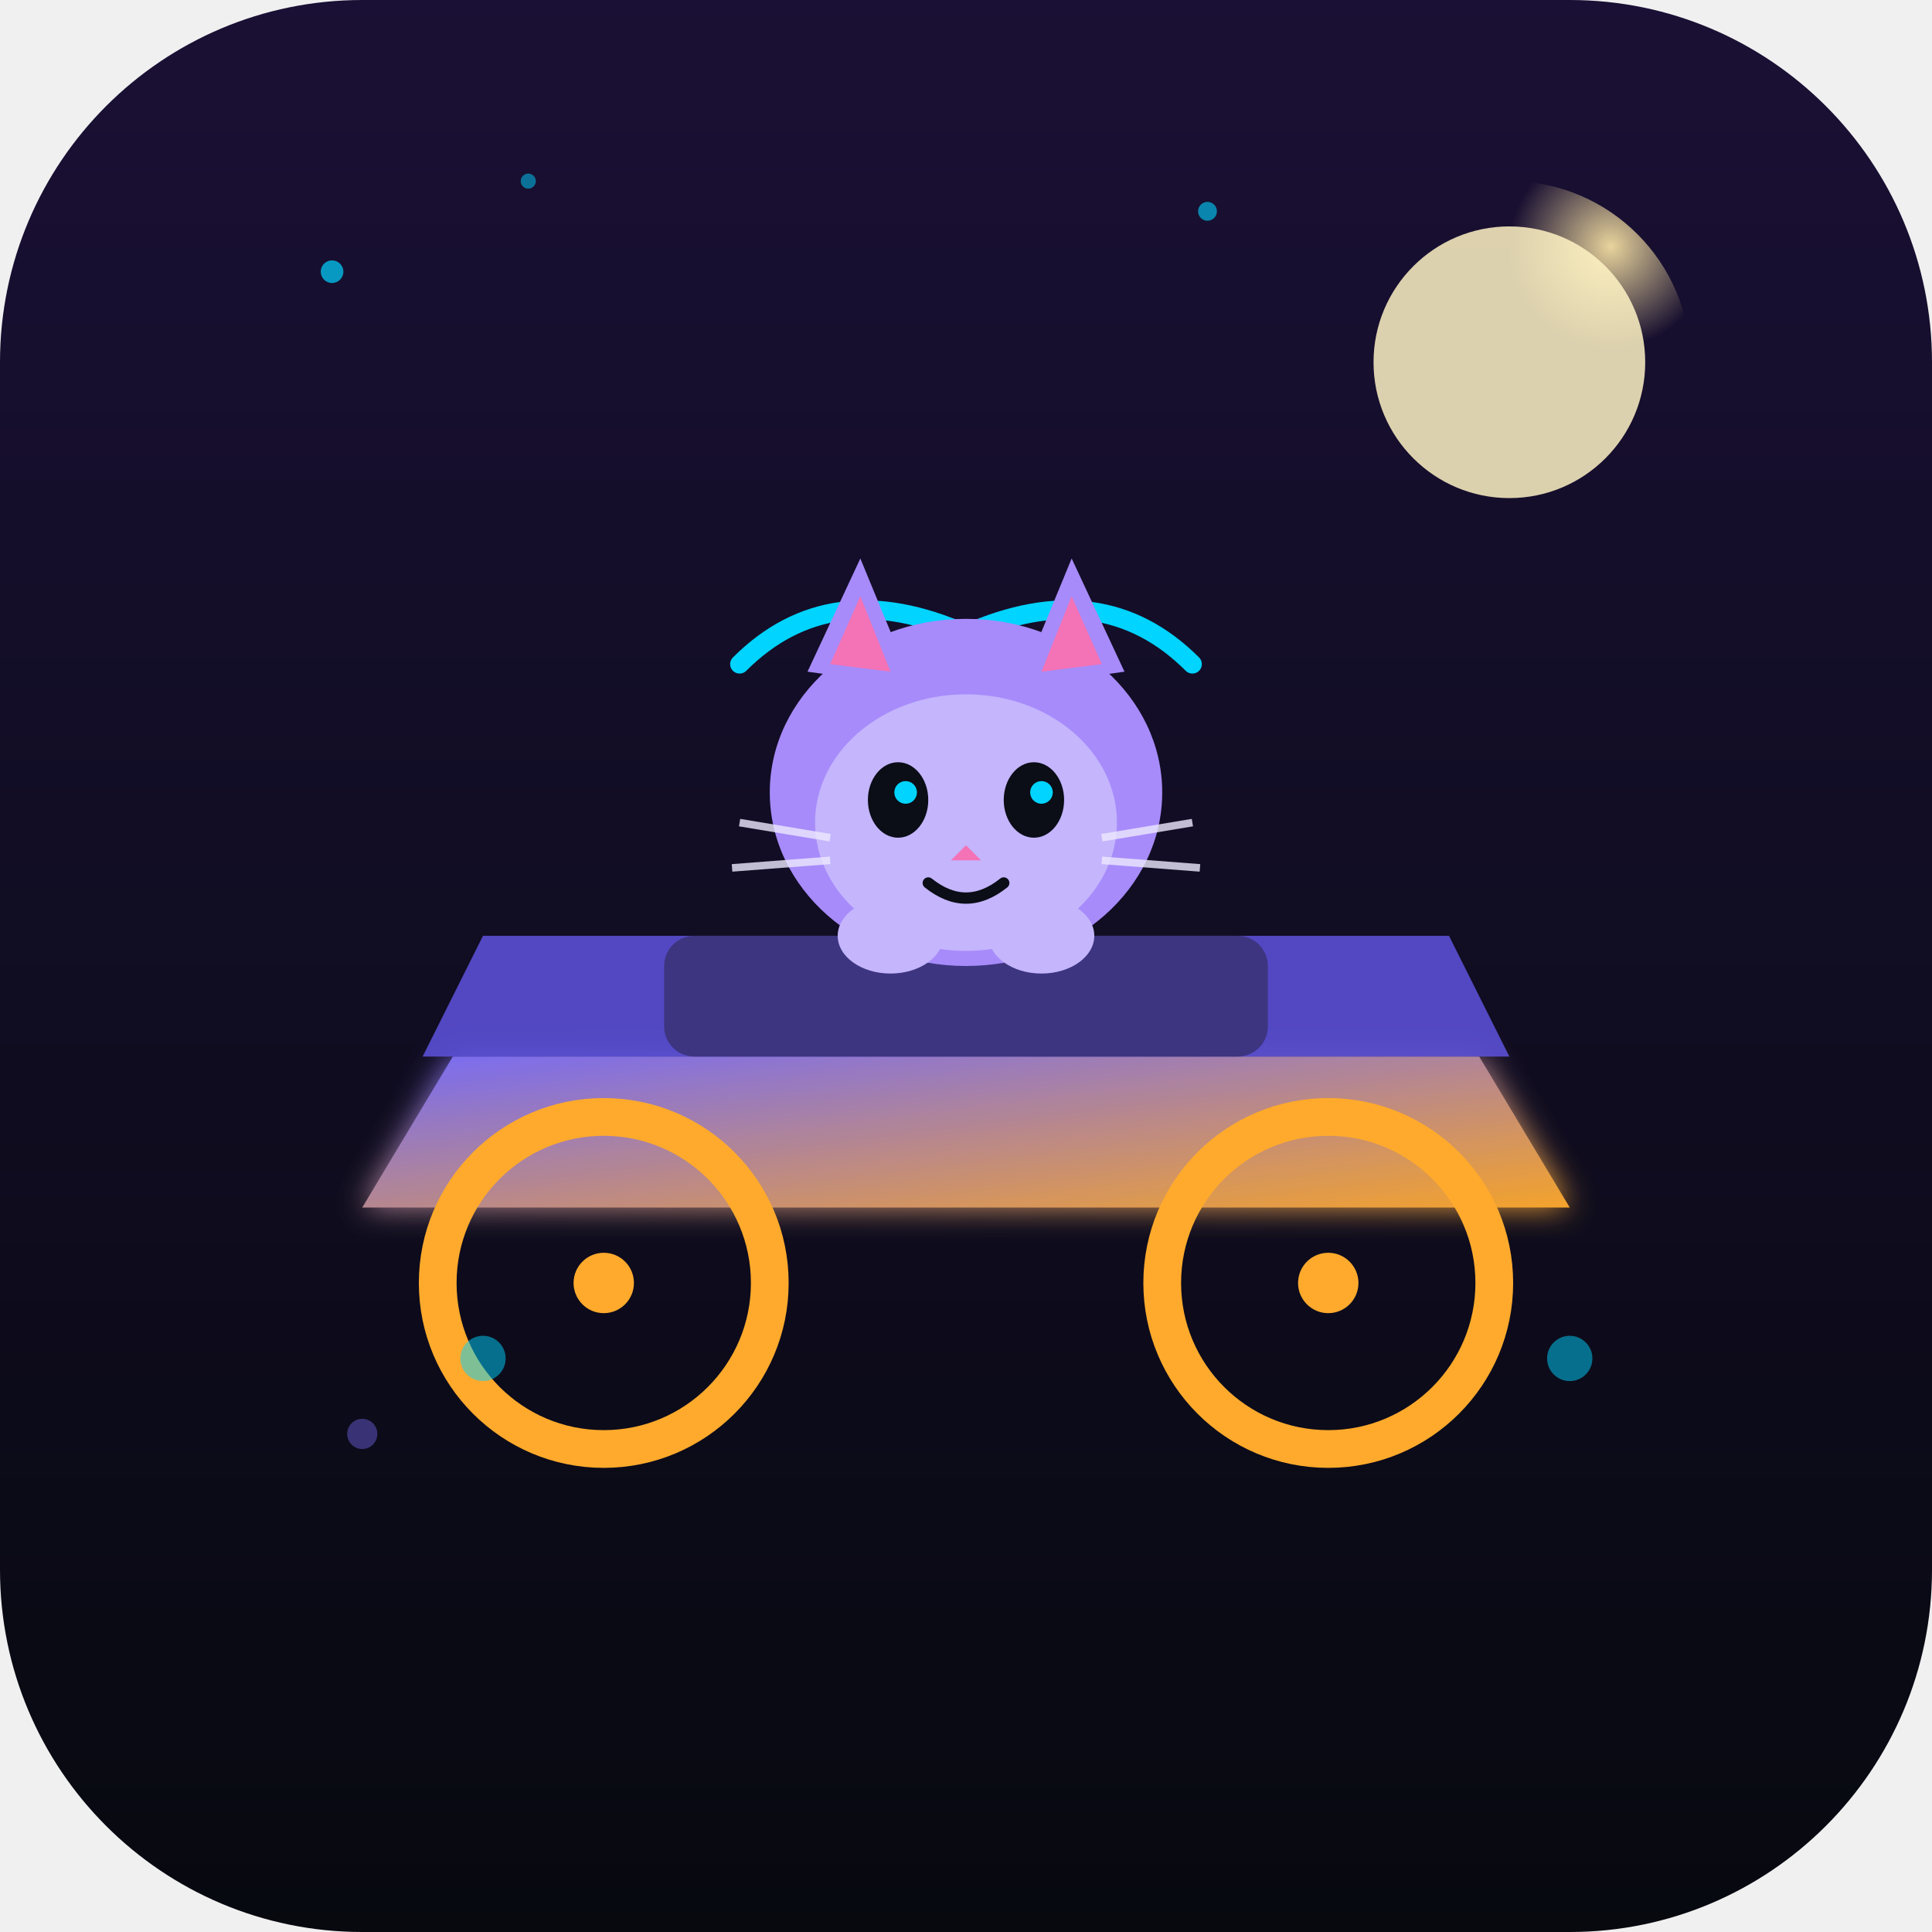
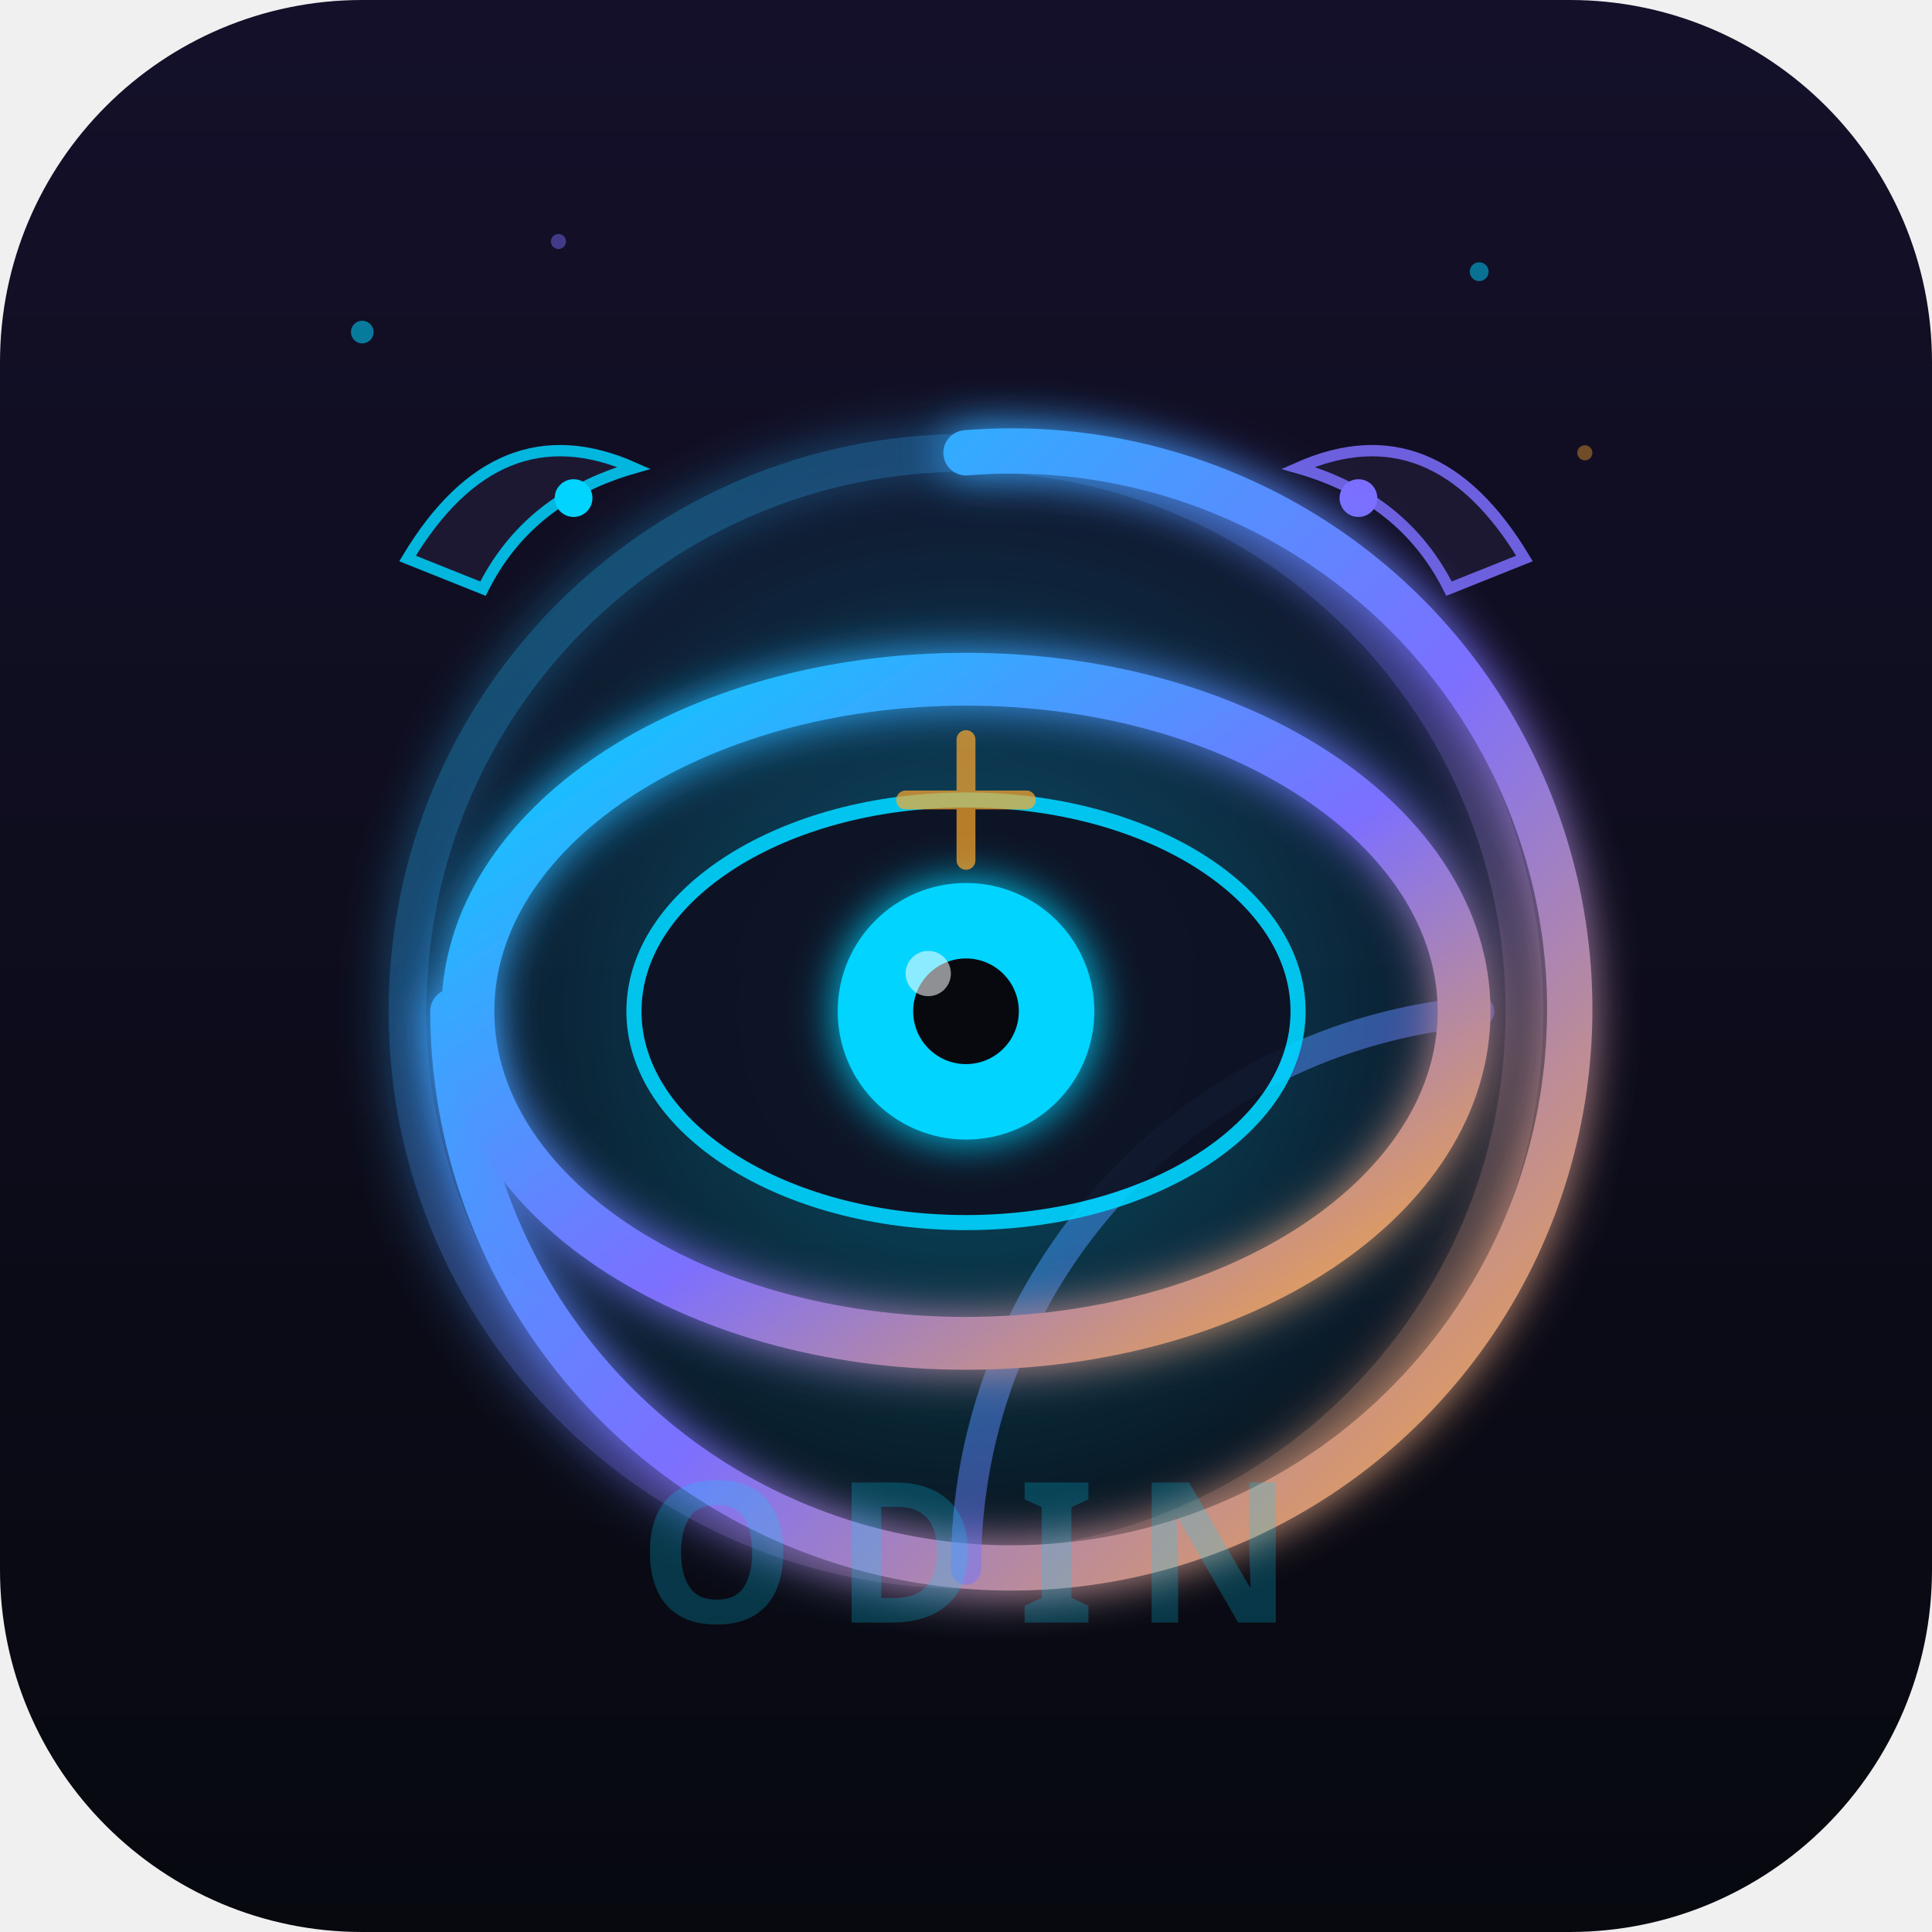
- <svg xmlns="http://www.w3.org/2000/svg" viewBox="0 0 512 512" role="img" aria-label="Freya">
+ <svg xmlns="http://www.w3.org/2000/svg" viewBox="0 0 512 512" role="img" aria-label="Odin">
  <defs>
-     <radialGradient id="moon" cx="78%" cy="18%" r="28%">
-       <stop offset="0%" stop-color="#FFE9A8" />
-       <stop offset="100%" stop-color="#FFE9A800" />
-     </radialGradient>
    <linearGradient id="sky" x1="0" y1="0" x2="0" y2="1">
-       <stop offset="0%" stop-color="#1a1035" />
+       <stop offset="0%" stop-color="#14102a" />
      <stop offset="100%" stop-color="#07090f" />
    </linearGradient>
-     <linearGradient id="chariot" x1="0" y1="0" x2="1" y2="1">
-       <stop offset="0%" stop-color="#7C6FFF" />
+     <linearGradient id="ring" x1="0" y1="0" x2="1" y2="1">
+       <stop offset="0%" stop-color="#00D4FF" />
+       <stop offset="55%" stop-color="#7C6FFF" />
      <stop offset="100%" stop-color="#FFAA2C" />
    </linearGradient>
-     <filter id="glow" x="-20%" y="-20%" width="140%" height="140%">
-       <feGaussianBlur stdDeviation="4" result="b" />
+     <radialGradient id="eyeGlow" cx="50%" cy="50%" r="50%">
+       <stop offset="0%" stop-color="#00D4FF" stop-opacity="0.35" />
+       <stop offset="100%" stop-color="#00D4FF" stop-opacity="0" />
+     </radialGradient>
+     <filter id="glow" x="-30%" y="-30%" width="160%" height="160%">
+       <feGaussianBlur stdDeviation="6" result="b" />
      <feMerge>
        <feMergeNode in="b" />
        <feMergeNode in="SourceGraphic" />
      </feMerge>
    </filter>
  </defs>
  <rect width="512" height="512" rx="96" fill="url(#sky)" />
-   <circle cx="400" cy="96" r="48" fill="url(#moon)" opacity="0.9" />
-   <circle cx="400" cy="96" r="36" fill="#FFF3C4" opacity="0.85" />
-   <circle cx="88" cy="72" r="3" fill="#00D4FF" opacity="0.7" />
-   <circle cx="140" cy="48" r="2" fill="#00D4FF" opacity="0.5" />
-   <circle cx="320" cy="56" r="2.5" fill="#00D4FF" opacity="0.6" />
-   <path d="M96 320 H416 L392 280 H120 Z" fill="url(#chariot)" opacity="0.95" filter="url(#glow)" />
-   <path d="M112 280 H400 L384 248 H128 Z" fill="#5a4fd4" opacity="0.9" />
-   <rect x="176" y="248" width="160" height="32" rx="8" fill="#3d3580" />
-   <circle cx="160" cy="340" r="44" fill="none" stroke="#FFAA2C" stroke-width="10" />
-   <circle cx="160" cy="340" r="8" fill="#FFAA2C" />
-   <circle cx="352" cy="340" r="44" fill="none" stroke="#FFAA2C" stroke-width="10" />
-   <circle cx="352" cy="340" r="8" fill="#FFAA2C" />
-   <line x1="256" y1="248" x2="256" y2="168" stroke="#FFAA2C" stroke-width="6" stroke-linecap="round" />
-   <path d="M256 168 Q220 152 196 176" fill="none" stroke="#00D4FF" stroke-width="5" stroke-linecap="round" />
-   <path d="M256 168 Q292 152 316 176" fill="none" stroke="#00D4FF" stroke-width="5" stroke-linecap="round" />
-   <ellipse cx="256" cy="210" rx="52" ry="46" fill="#A78BFA" />
-   <ellipse cx="256" cy="218" rx="40" ry="34" fill="#C4B5FD" />
-   <path d="M214 178 L228 148 L242 182 Z" fill="#A78BFA" />
-   <path d="M298 178 L284 148 L270 182 Z" fill="#A78BFA" />
-   <path d="M220 176 L228 158 L236 178 Z" fill="#F472B6" />
-   <path d="M292 176 L284 158 L276 178 Z" fill="#F472B6" />
-   <ellipse cx="238" cy="212" rx="8" ry="10" fill="#0B0D17" />
-   <ellipse cx="274" cy="212" rx="8" ry="10" fill="#0B0D17" />
-   <circle cx="240" cy="210" r="3" fill="#00D4FF" />
-   <circle cx="276" cy="210" r="3" fill="#00D4FF" />
-   <path d="M256 224 L252 228 H260 Z" fill="#F472B6" />
-   <path d="M246 234 Q256 242 266 234" fill="none" stroke="#0B0D17" stroke-width="3" stroke-linecap="round" />
-   <line x1="220" y1="222" x2="196" y2="218" stroke="#EDE9FE" stroke-width="2" opacity="0.8" />
-   <line x1="220" y1="228" x2="194" y2="230" stroke="#EDE9FE" stroke-width="2" opacity="0.8" />
-   <line x1="292" y1="222" x2="316" y2="218" stroke="#EDE9FE" stroke-width="2" opacity="0.8" />
-   <line x1="292" y1="228" x2="318" y2="230" stroke="#EDE9FE" stroke-width="2" opacity="0.8" />
-   <ellipse cx="236" cy="248" rx="14" ry="10" fill="#C4B5FD" />
-   <ellipse cx="276" cy="248" rx="14" ry="10" fill="#C4B5FD" />
-   <circle cx="128" cy="360" r="6" fill="#00D4FF" opacity="0.5" />
-   <circle cx="96" cy="380" r="4" fill="#7C6FFF" opacity="0.4" />
-   <circle cx="416" cy="360" r="6" fill="#00D4FF" opacity="0.5" />
+   <circle cx="96" cy="88" r="3" fill="#00D4FF" opacity="0.55" />
+   <circle cx="148" cy="64" r="2" fill="#7C6FFF" opacity="0.45" />
+   <circle cx="392" cy="72" r="2.5" fill="#00D4FF" opacity="0.5" />
+   <circle cx="420" cy="120" r="2" fill="#FFAA2C" opacity="0.4" />
+   <path d="M108 148 Q132 108 168 124 Q140 132 128 156 Z" fill="#1e1a35" stroke="#00D4FF" stroke-width="3" opacity="0.85" />
+   <path d="M404 148 Q380 108 344 124 Q372 132 384 156 Z" fill="#1e1a35" stroke="#7C6FFF" stroke-width="3" opacity="0.85" />
+   <circle cx="152" cy="132" r="5" fill="#00D4FF" />
+   <circle cx="360" cy="132" r="5" fill="#7C6FFF" />
+   <circle cx="256" cy="268" r="168" fill="url(#eyeGlow)" />
+   <circle cx="256" cy="268" r="148" fill="none" stroke="url(#ring)" stroke-width="10" opacity="0.35" filter="url(#glow)" />
+   <path d="M256 120 A148 148 0 1 1 120 268" fill="none" stroke="url(#ring)" stroke-width="12" stroke-linecap="round" filter="url(#glow)" />
+   <path d="M256 416 A148 148 0 0 1 392 268" fill="none" stroke="url(#ring)" stroke-width="8" stroke-linecap="round" opacity="0.5" />
+   <ellipse cx="256" cy="268" rx="132" ry="88" fill="none" stroke="url(#ring)" stroke-width="14" filter="url(#glow)" />
+   <ellipse cx="256" cy="268" rx="88" ry="56" fill="#0d1020" stroke="#00D4FF" stroke-width="4" opacity="0.9" />
+   <circle cx="256" cy="268" r="34" fill="#00D4FF" filter="url(#glow)" />
+   <circle cx="256" cy="268" r="14" fill="#07090f" />
+   <circle cx="246" cy="258" r="6" fill="#ffffff" opacity="0.55" />
+   <path d="M256 196 V228 M240 212 H272" stroke="#FFAA2C" stroke-width="5" stroke-linecap="round" opacity="0.7" />
+   <text x="256" y="430" text-anchor="middle" font-family="Orbitron, system-ui, sans-serif" font-size="52" font-weight="900" fill="#00D4FF" opacity="0.22" letter-spacing="0.2em">ODIN</text>
</svg>
